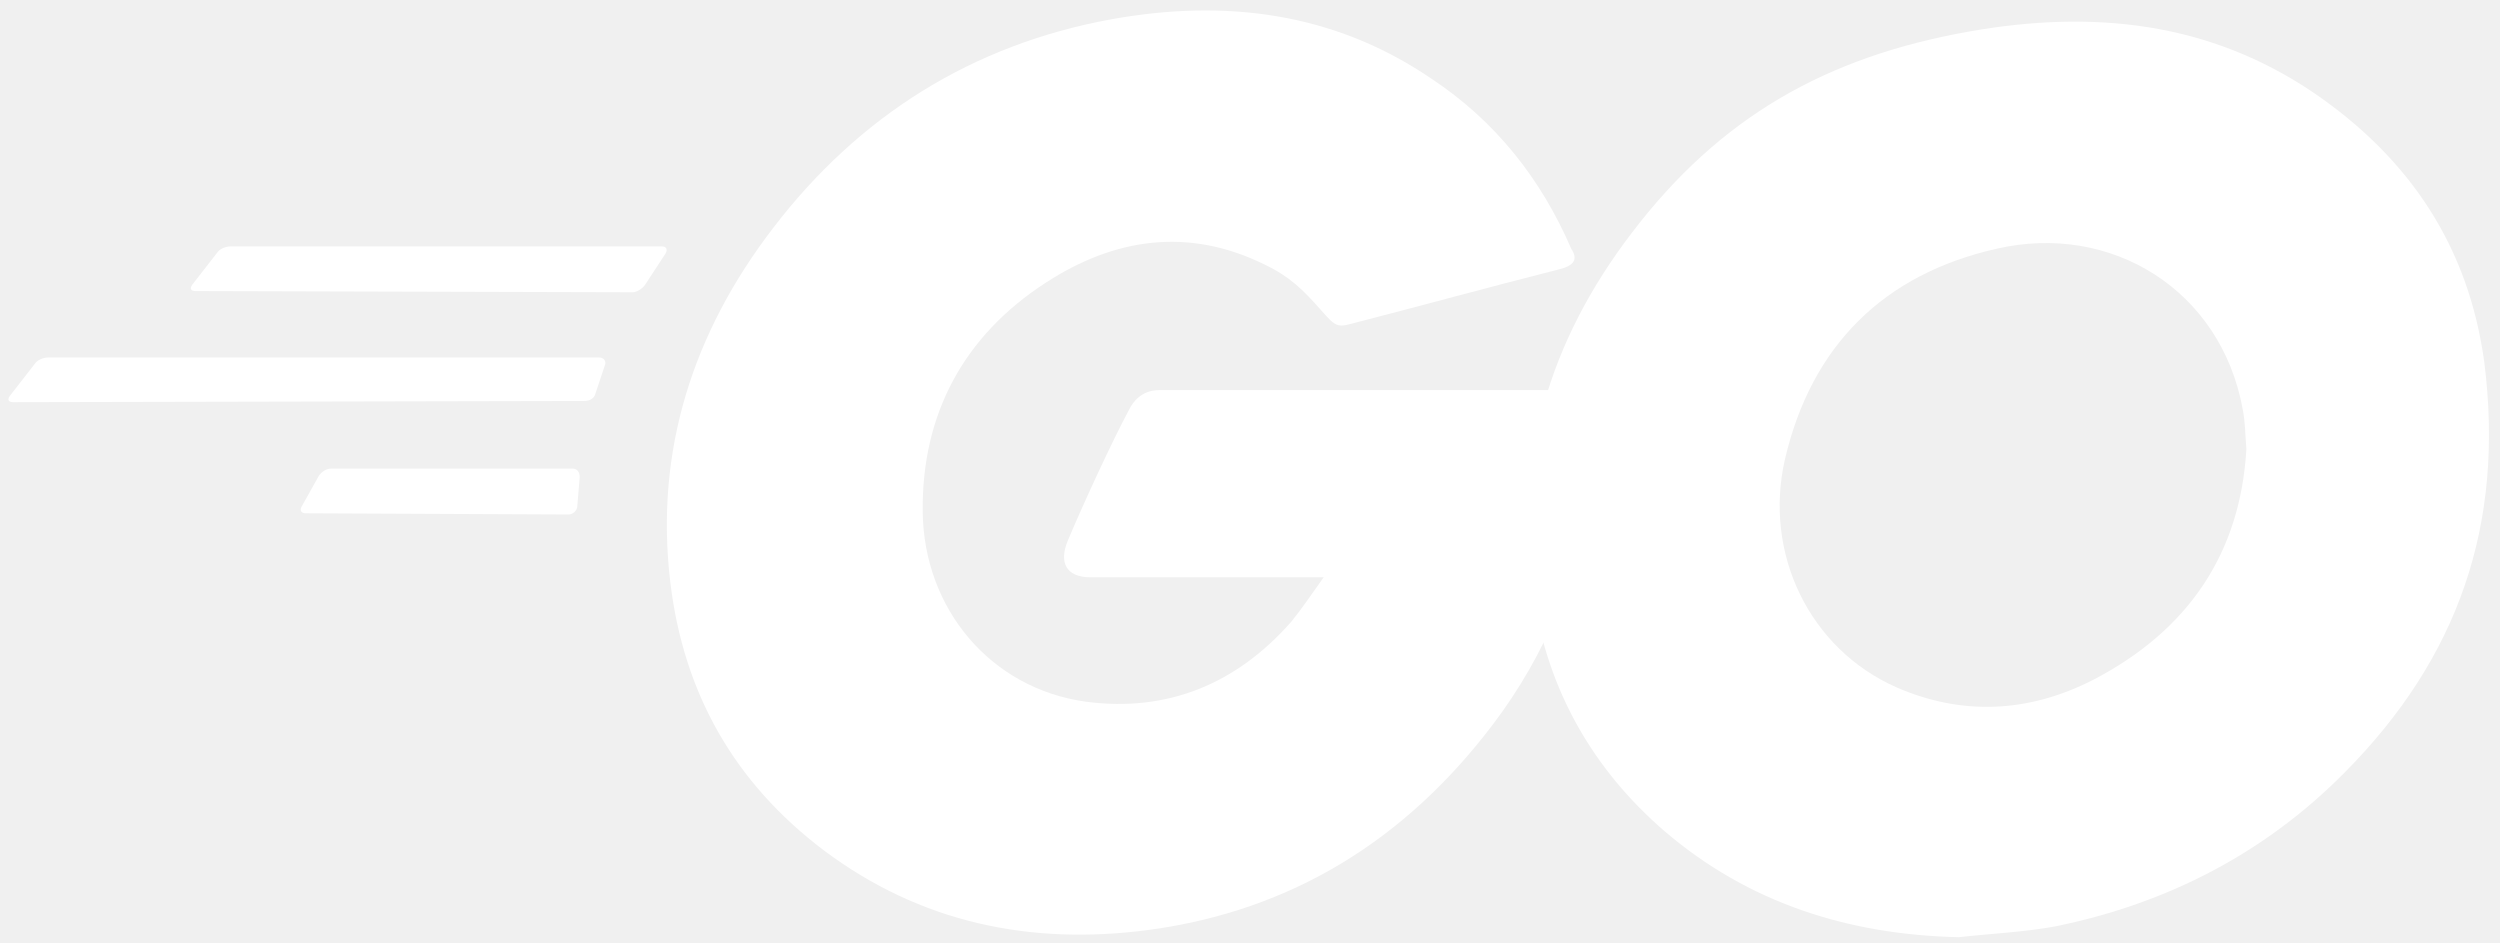
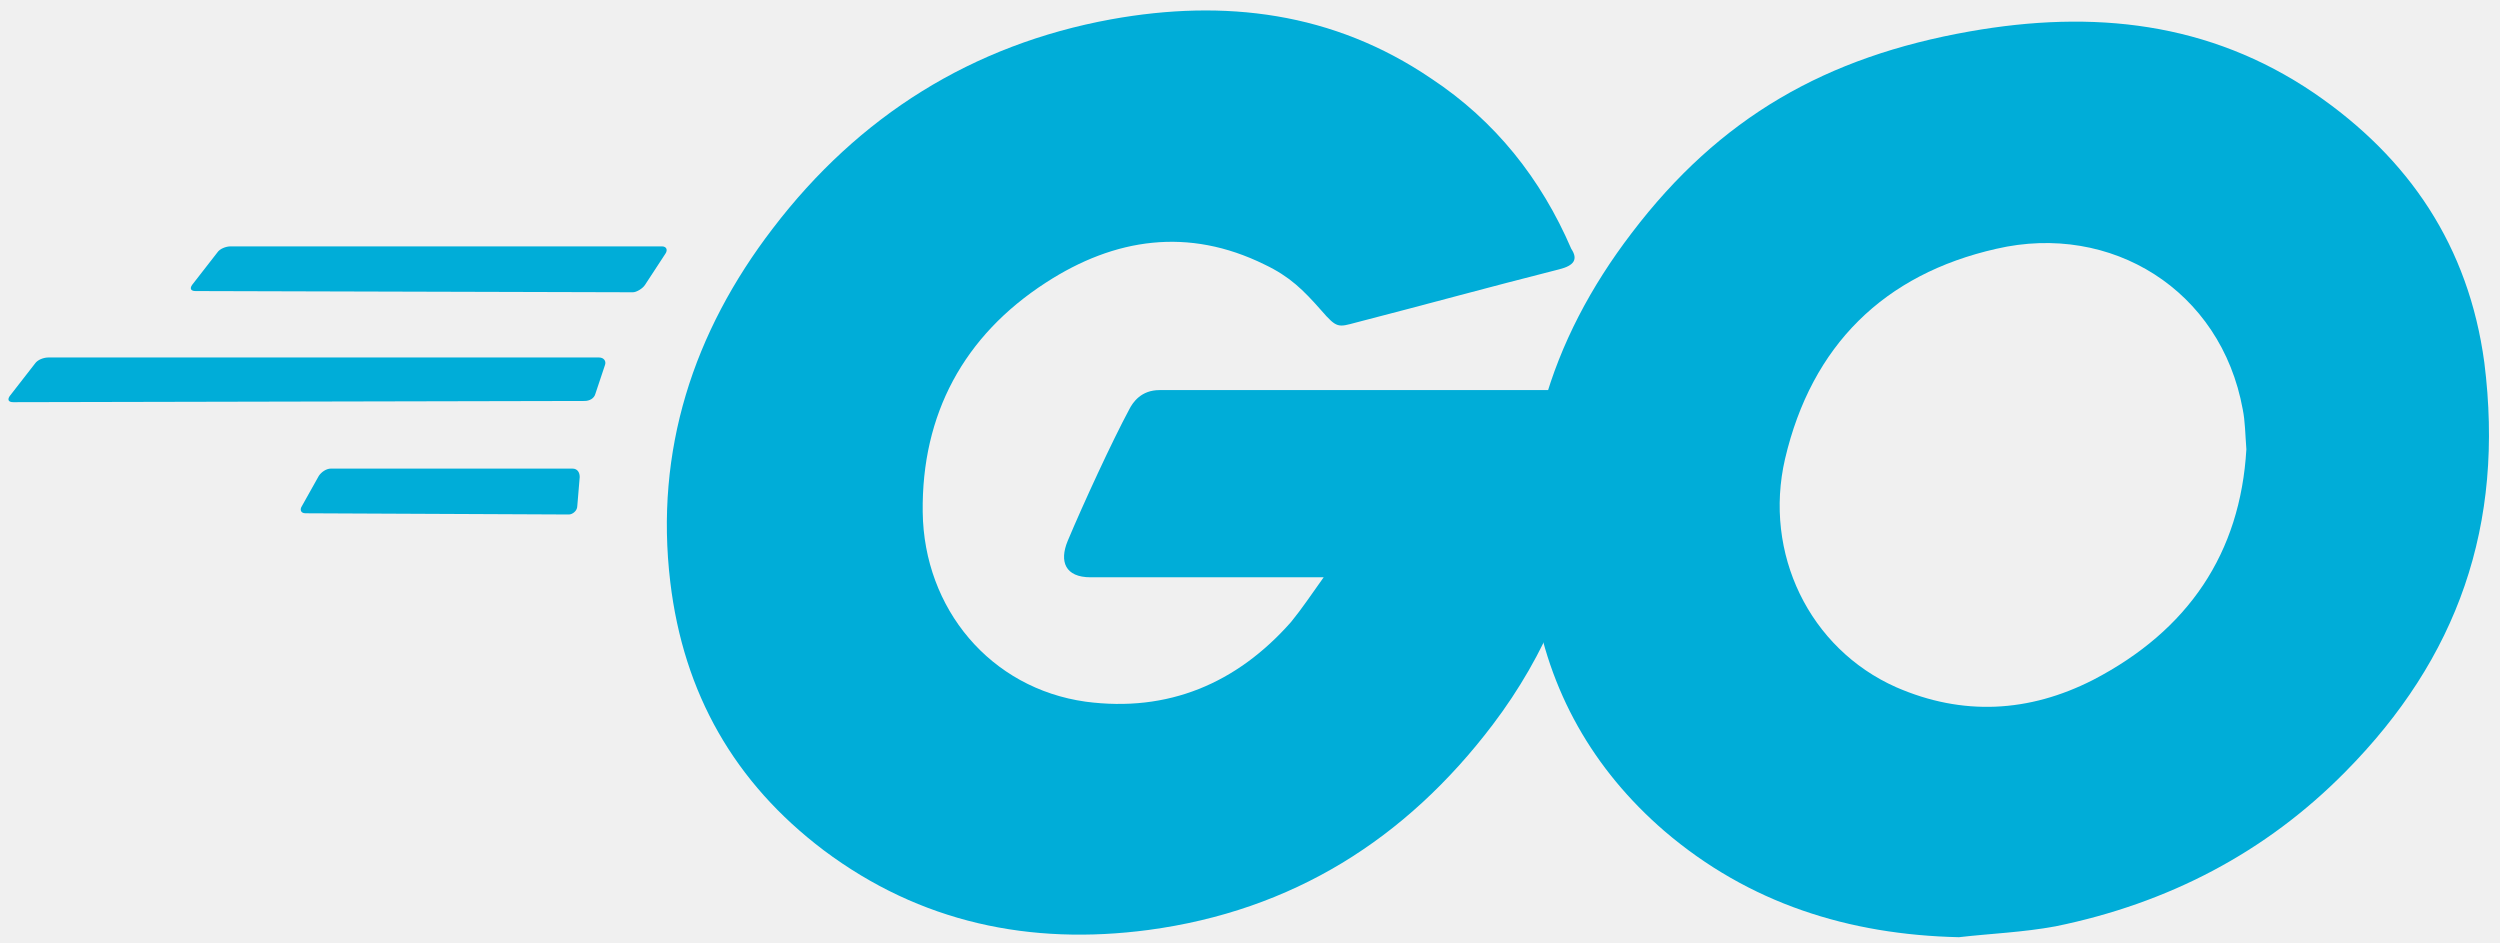
<svg xmlns="http://www.w3.org/2000/svg" height="78" viewBox="0 0 207 78" width="207">
-   <g fill="#fff" fill-rule="evenodd">
+   <g fill="#00ADD8" fill-rule="evenodd">
    <path d="m16.2 24.1c-.4 0-.5-.2-.3-.5l2.1-2.7c.2-.3.7-.5 1.1-.5h35.7c.4 0 .5.3.3.6l-1.7 2.6c-.2.3-.7.6-1 .6z" />
    <path d="m1.1 33.3c-.4 0-.5-.2-.3-.5l2.1-2.7c.2-.3.7-.5 1.1-.5h45.6c.4 0 .6.3.5.6l-.8 2.4c-.1.4-.5.6-.9.6z" />
    <path d="m25.3 42.5c-.4 0-.5-.3-.3-.6l1.4-2.5c.2-.3.6-.6 1-.6h20c.4 0 .6.3.6.7l-.2 2.4c0 .4-.4.7-.7.7z" />
    <g transform="translate(55)">
      <path d="m74.1 22.3c-6.3 1.6-10.6 2.8-16.8 4.4-1.5.4-1.6.5-2.9-1-1.5-1.7-2.6-2.8-4.7-3.8-6.3-3.1-12.4-2.2-18.1 1.5-6.8 4.4-10.3 10.9-10.2 19 .1 8 5.6 14.6 13.5 15.7 6.8.9 12.5-1.5 17-6.6.9-1.1 1.7-2.3 2.7-3.7-3.6 0-8.1 0-19.3 0-2.1 0-2.6-1.3-1.9-3 1.3-3.1 3.7-8.3 5.1-10.9.3-.6 1-1.6 2.5-1.6h36.4c-.2 2.7-.2 5.4-.6 8.1-1.1 7.2-3.8 13.8-8.2 19.6-7.2 9.5-16.6 15.4-28.5 17-9.8 1.3-18.9-.6-26.9-6.6-7.4-5.6-11.6-13-12.7-22.2-1.3-10.9 1.9-20.7 8.5-29.3 7.1-9.3 16.5-15.2 28-17.3 9.4-1.7 18.4-.6 26.5 4.9 5.3 3.5 9.1 8.3 11.6 14.1.6.9.2 1.4-1 1.7z" />
      <path d="m107.2 77.6c-9.1-.2-17.4-2.8-24.4-8.8-5.9-5.1-9.6-11.6-10.8-19.3-1.8-11.3 1.3-21.3 8.1-30.2 7.3-9.6 16.1-14.6 28-16.7 10.2-1.8 19.8-.8 28.5 5.1 7.9 5.4 12.8 12.7 14.1 22.3 1.7 13.5-2.2 24.5-11.5 33.9-6.6 6.7-14.7 10.9-24 12.8-2.7.5-5.4.6-8 .9zm23.8-40.4c-.1-1.3-.1-2.3-.3-3.3-1.8-9.9-10.9-15.5-20.4-13.3-9.3 2.1-15.3 8-17.5 17.4-1.8 7.8 2 15.7 9.2 18.9 5.5 2.4 11 2.1 16.3-.6 7.9-4.1 12.2-10.5 12.7-19.1z" fill-rule="nonzero" />
    </g>
  </g>
</svg>
